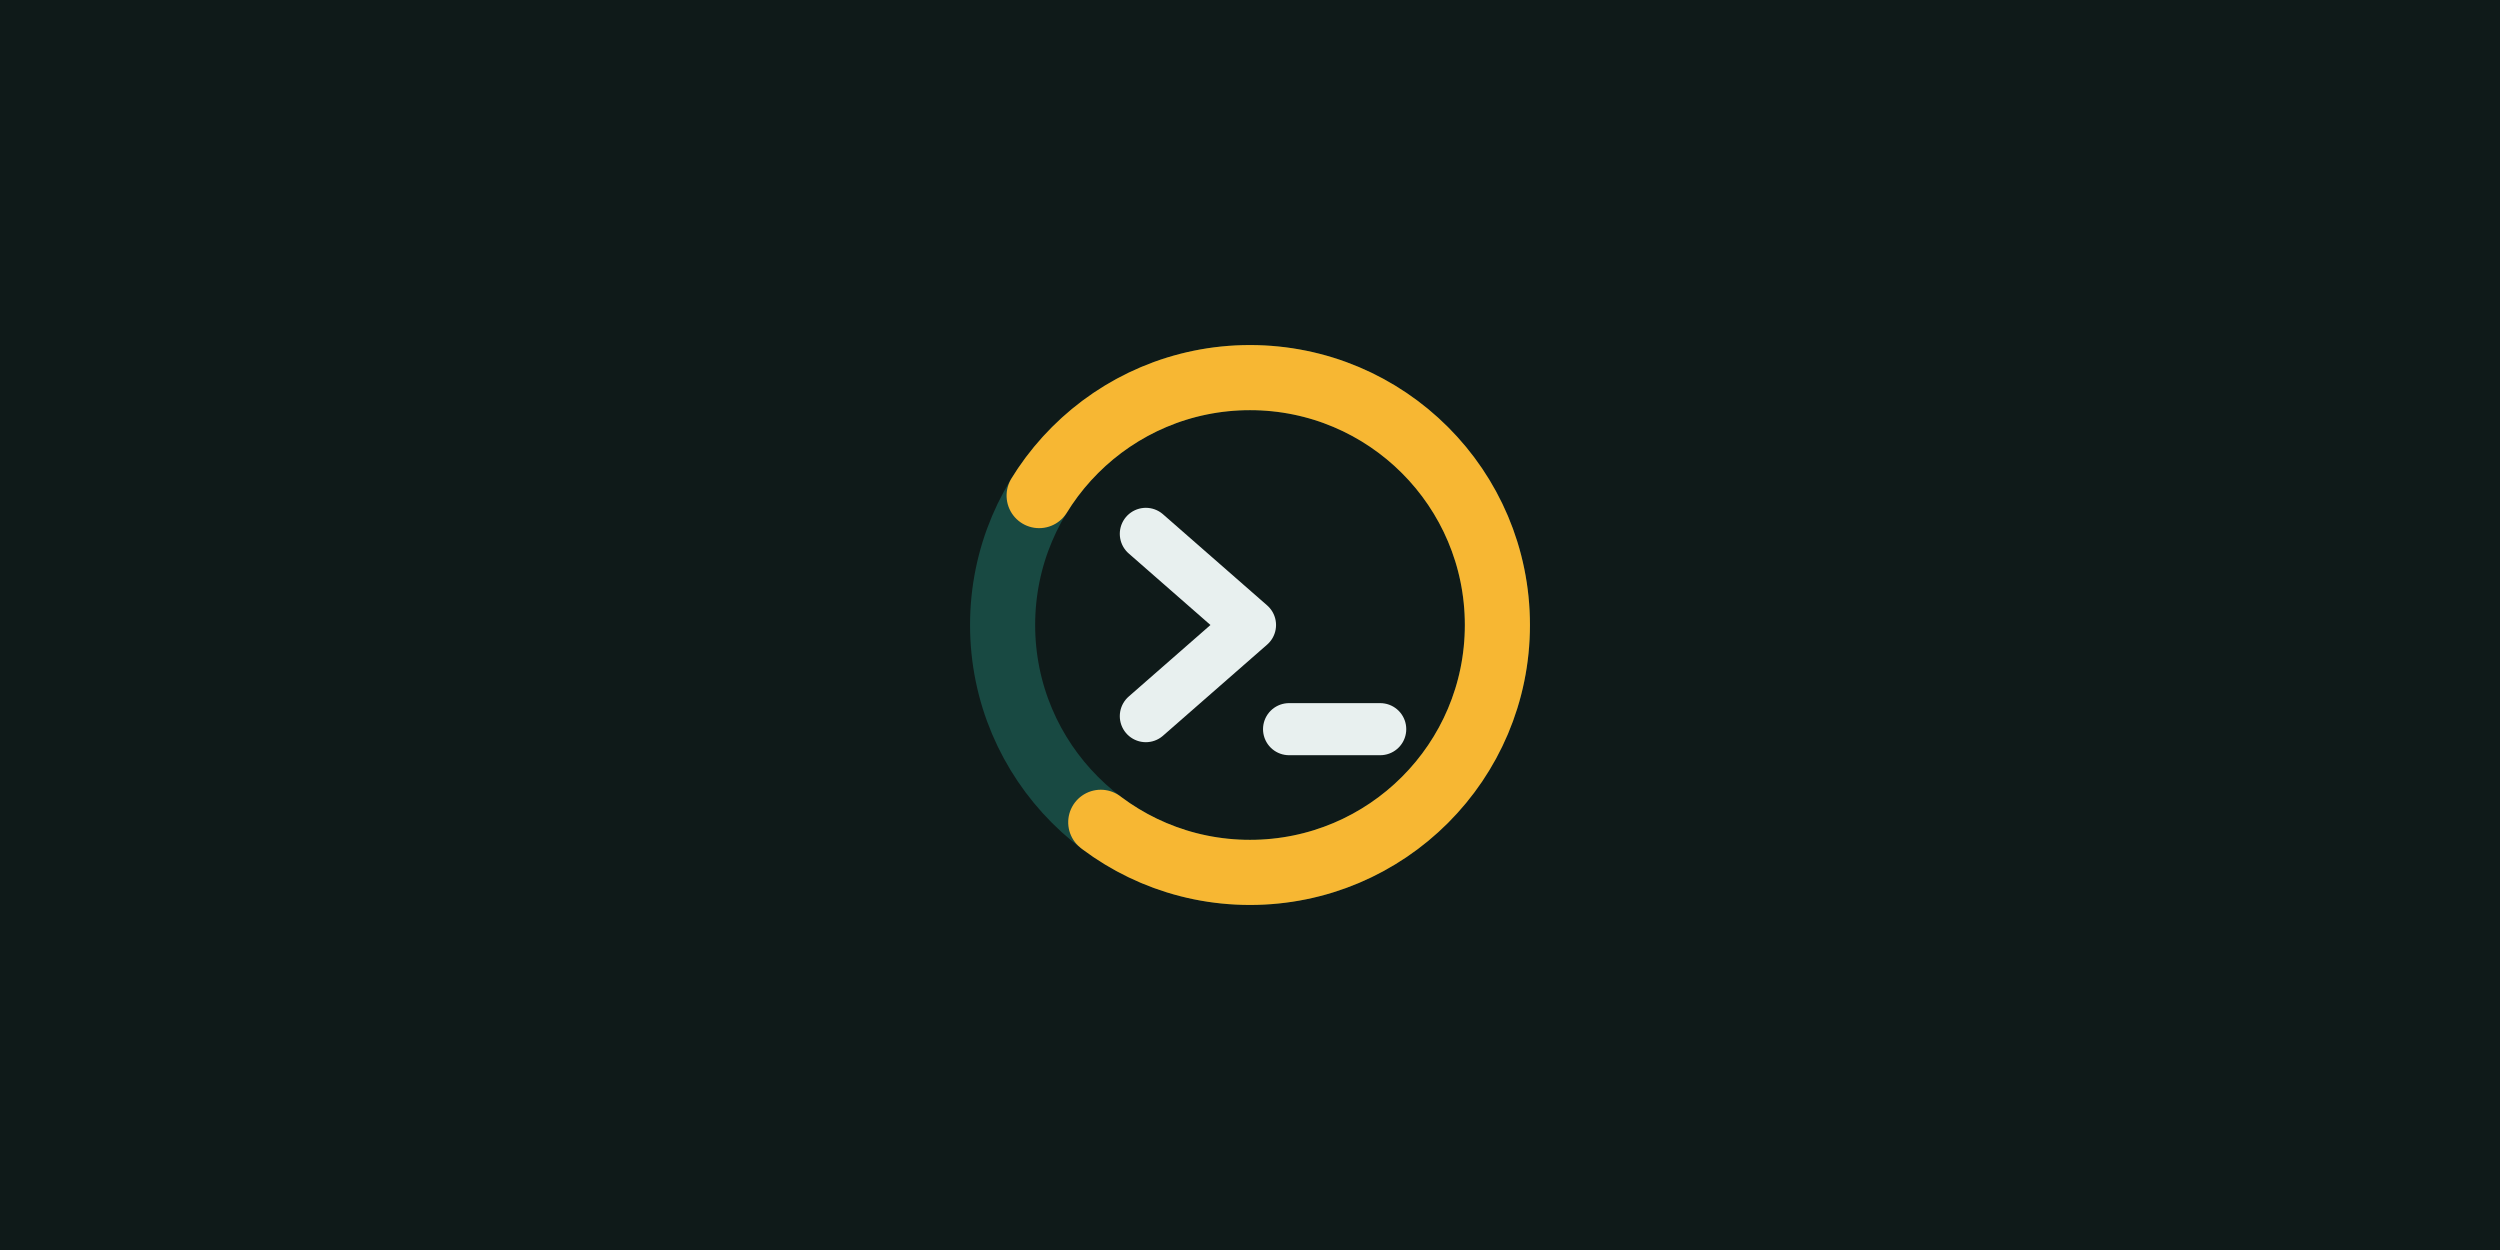
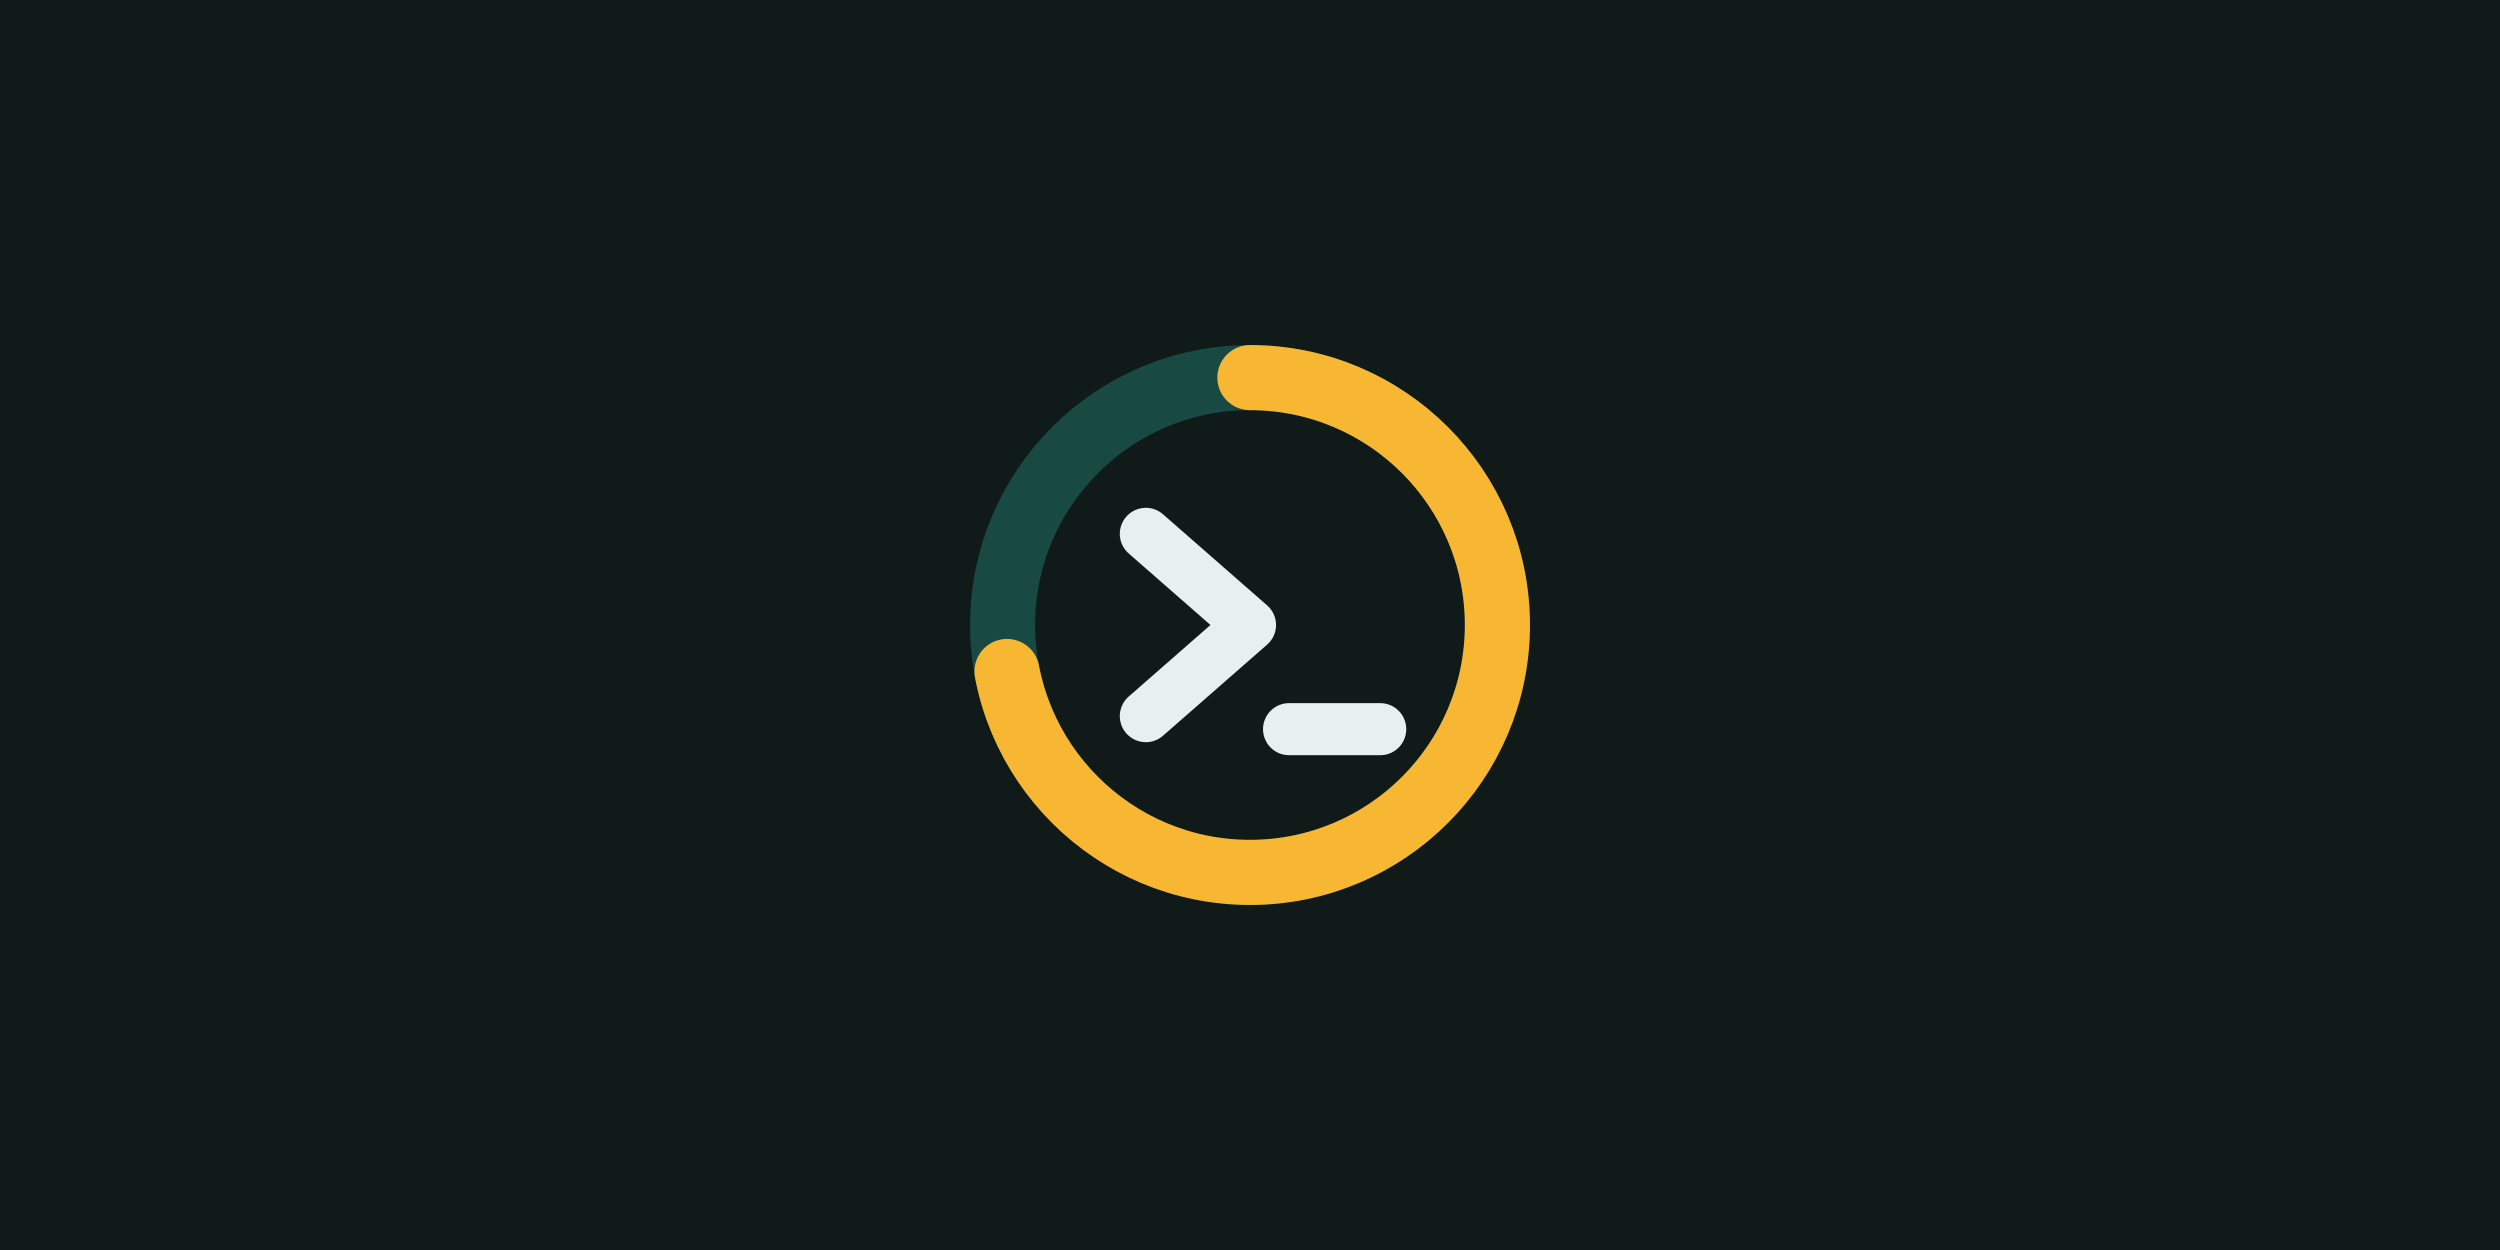
<svg xmlns="http://www.w3.org/2000/svg" viewBox="0 0 1280 640" fill="none" stroke-linecap="round" stroke-linejoin="round" role="img" aria-label="TimeForCode">
  <rect width="1280" height="640" fill="#0f1a19" stroke="none" />
  <g transform="translate(480 160) scale(6.6667)">
    <circle cx="24" cy="24" r="19" stroke="#2fc2ad" stroke-opacity="0.28" stroke-width="5" />
-     <circle cx="24" cy="24" r="19" stroke="#f7b733" stroke-width="5" pathLength="100" stroke-dasharray="72 28" transform="rotate(-90 24 24)" />
+     <circle cx="24" cy="24" r="19" stroke="#f7b733" stroke-width="5" stroke-dasharray="85.95 33.43" transform="rotate(-90 24 24)" />
    <polyline points="16,17 24,24 16,31" stroke="#e8f0ef" stroke-width="4" />
    <line x1="27" y1="32" x2="34" y2="32" stroke="#e8f0ef" stroke-width="4" />
  </g>
</svg>
